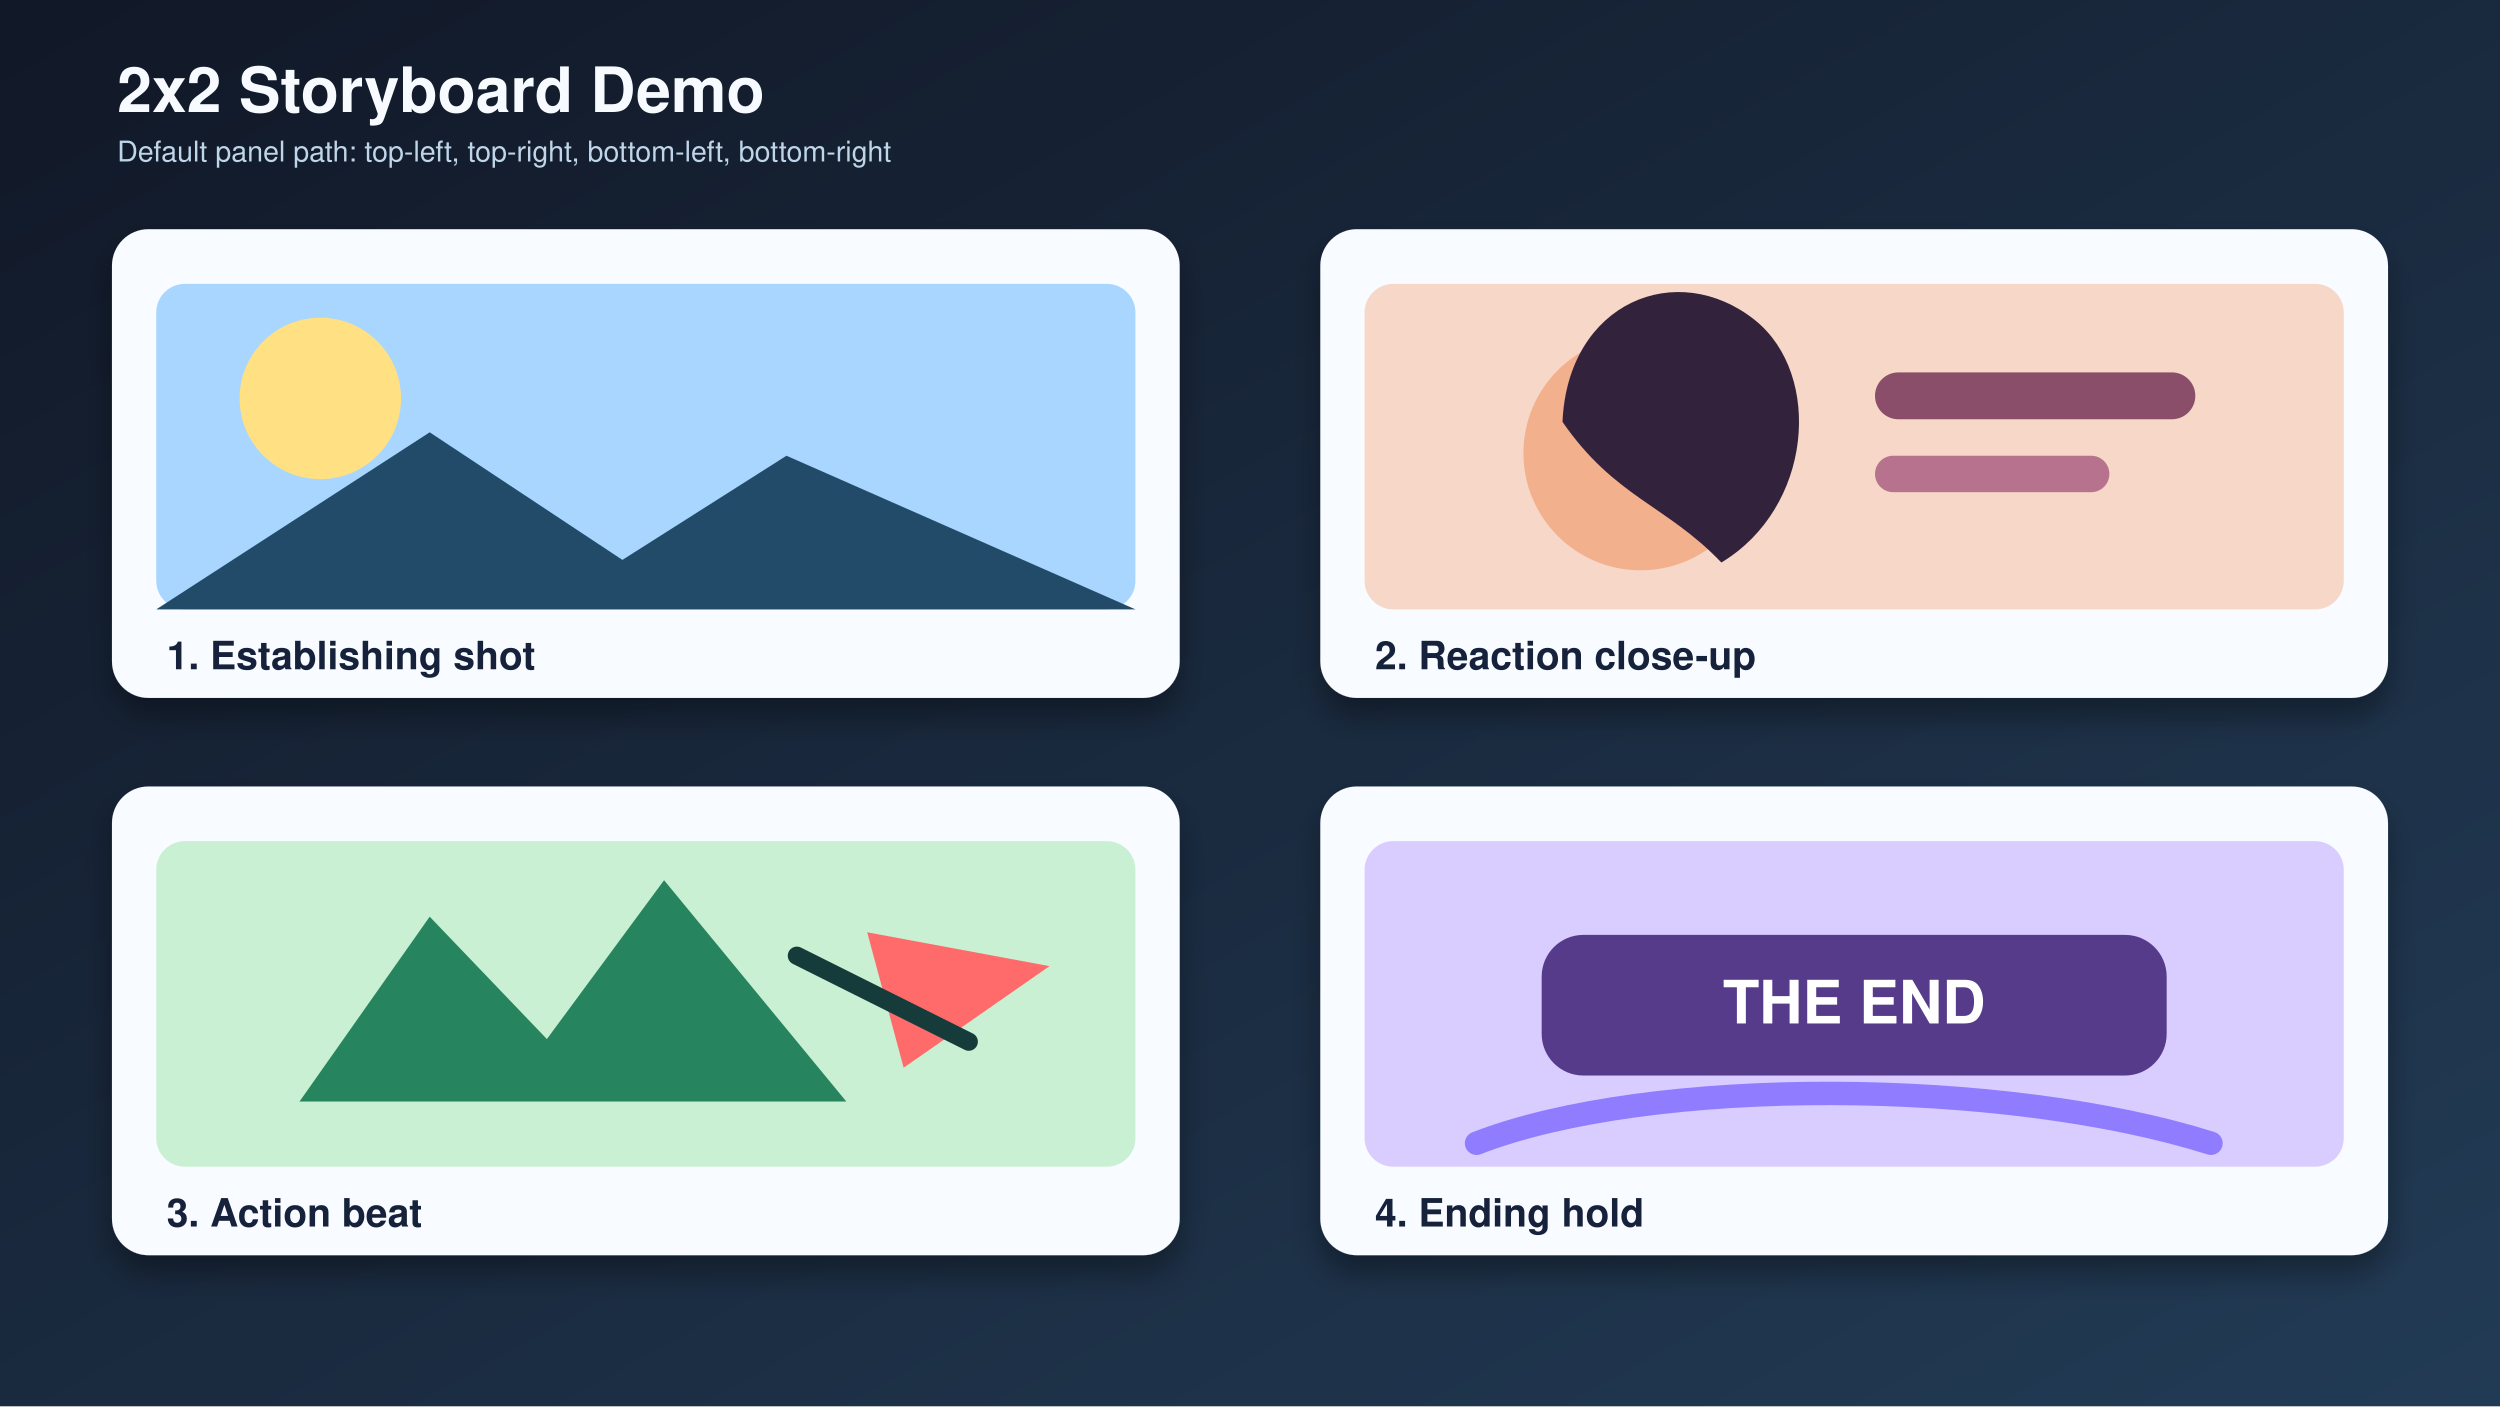
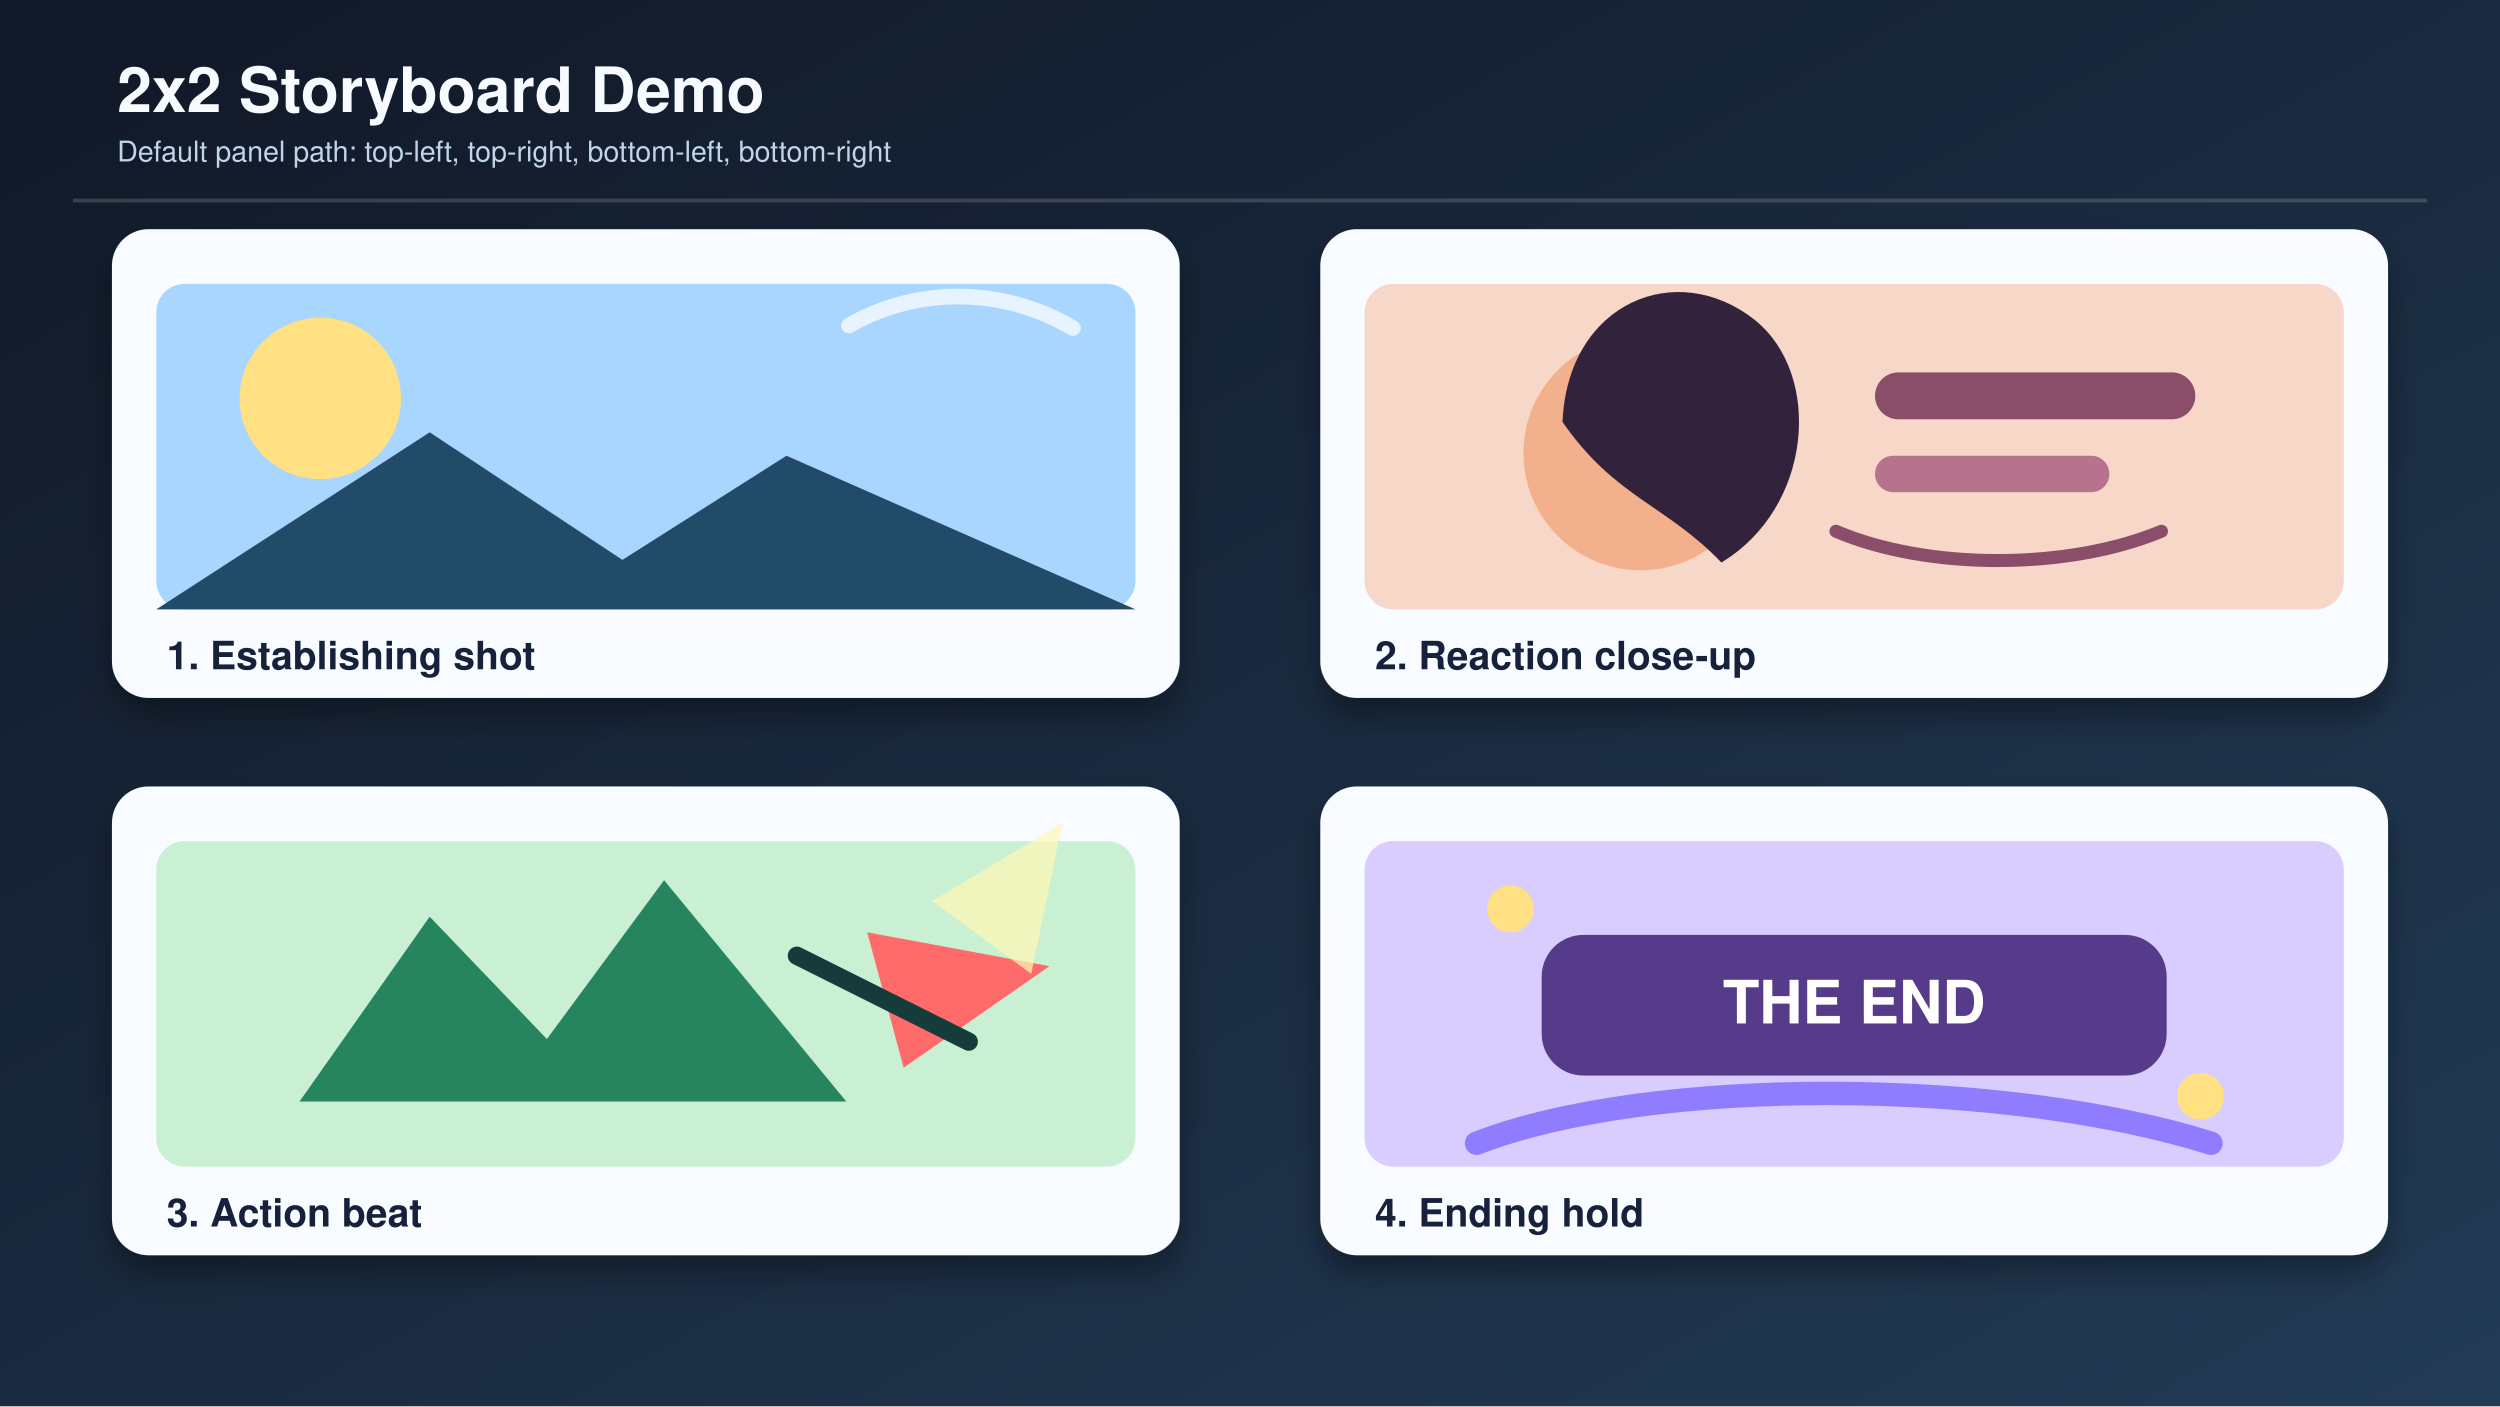
<svg xmlns="http://www.w3.org/2000/svg" width="1920" height="1080" viewBox="0 0 1920 1080">
  <defs>
    <linearGradient id="bg" x1="0" y1="0" x2="1" y2="1">
      <stop offset="0%" stop-color="#111827" />
      <stop offset="100%" stop-color="#223b55" />
    </linearGradient>
    <filter id="shadow" x="-20%" y="-20%" width="140%" height="140%">
      <feDropShadow dx="0" dy="14" stdDeviation="12" flood-color="#050912" flood-opacity="0.35" />
    </filter>
  </defs>
  <rect width="1920" height="1080" fill="url(#bg)" />
+   <path d="M56 154 H1864" stroke="#ffffff" stroke-width="3" opacity="0.16" />
  <text x="90" y="86" font-family="Helvetica, Arial, sans-serif" font-size="48" font-weight="900" fill="#f7fbff">2x2 Storyboard Demo</text>
  <text x="90" y="124" font-family="Helvetica, Arial, sans-serif" font-size="22" fill="#bfd5ea">Default panel path: top-left, top-right, bottom-left, bottom-right</text>
  <g filter="url(#shadow)">
    <rect x="86" y="176" width="820" height="360" rx="28" fill="#f8fbff" />
    <rect x="120" y="218" width="752" height="250" rx="22" fill="#a9d6ff" />
    <circle cx="246" cy="306" r="62" fill="#ffe083" />
+     <path d="M652 250 C704 220 770 220 824 252" fill="none" stroke="#ffffff" stroke-width="12" stroke-linecap="round" opacity="0.72" />
    <path d="M120 468 L330 332 L478 430 L604 350 L872 468 Z" fill="#244c69" />
    <text x="128" y="514" font-family="Helvetica, Arial, sans-serif" font-size="30" font-weight="800" fill="#17233a">1. Establishing shot</text>
  </g>
  <g filter="url(#shadow)">
    <rect x="1014" y="176" width="820" height="360" rx="28" fill="#f8fbff" />
    <rect x="1048" y="218" width="752" height="250" rx="22" fill="#f6d7c8" />
    <circle cx="1260" cy="348" r="90" fill="#f2b08d" />
    <path d="M1200 324 C1204 232 1288 198 1348 246 C1400 288 1392 390 1322 432 C1280 388 1240 382 1200 324 Z" transform="translate(0 0)" fill="#33233b" />
    <rect x="1440" y="286" width="246" height="36" rx="18" fill="#8a4e6a" />
    <rect x="1440" y="350" width="180" height="28" rx="14" fill="#b7738d" />
+     <path d="M1410 408 C1480 438 1588 438 1660 408" fill="none" stroke="#8a4e6a" stroke-width="10" stroke-linecap="round" />
    <text x="1056" y="514" font-family="Helvetica, Arial, sans-serif" font-size="30" font-weight="800" fill="#17233a">2. Reaction close-up</text>
  </g>
  <g filter="url(#shadow)">
    <rect x="86" y="604" width="820" height="360" rx="28" fill="#f8fbff" />
    <rect x="120" y="646" width="752" height="250" rx="22" fill="#c9f0d2" />
    <path d="M230 846 L330 704 L420 798 L510 676 L650 846 Z" fill="#28845f" />
    <path d="M666 716 L806 742 L694 820 Z" fill="#ff6b6b" />
    <line x1="612" y1="734" x2="744" y2="800" stroke="#143b3b" stroke-width="14" stroke-linecap="round" />
+     <path d="M716 692 L816 632 L792 748 Z" fill="#fff6b6" opacity="0.72" />
    <text x="128" y="942" font-family="Helvetica, Arial, sans-serif" font-size="30" font-weight="800" fill="#17233a">3. Action beat</text>
  </g>
  <g filter="url(#shadow)">
    <rect x="1014" y="604" width="820" height="360" rx="28" fill="#f8fbff" />
    <rect x="1048" y="646" width="752" height="250" rx="22" fill="#d9ccff" />
    <rect x="1184" y="718" width="480" height="108" rx="32" fill="#563b8b" />
    <text x="1424" y="786" font-family="Helvetica, Arial, sans-serif" font-size="46" font-weight="900" fill="#ffffff" text-anchor="middle">THE END</text>
+     <circle cx="1160" cy="698" r="18" fill="#ffe083" />
+     <circle cx="1690" cy="842" r="18" fill="#ffe083" />
    <path d="M1134 878 C1268 826 1540 828 1698 878" fill="none" stroke="#8f7cff" stroke-width="18" stroke-linecap="round" />
    <text x="1056" y="942" font-family="Helvetica, Arial, sans-serif" font-size="30" font-weight="800" fill="#17233a">4. Ending hold</text>
  </g>
</svg>
